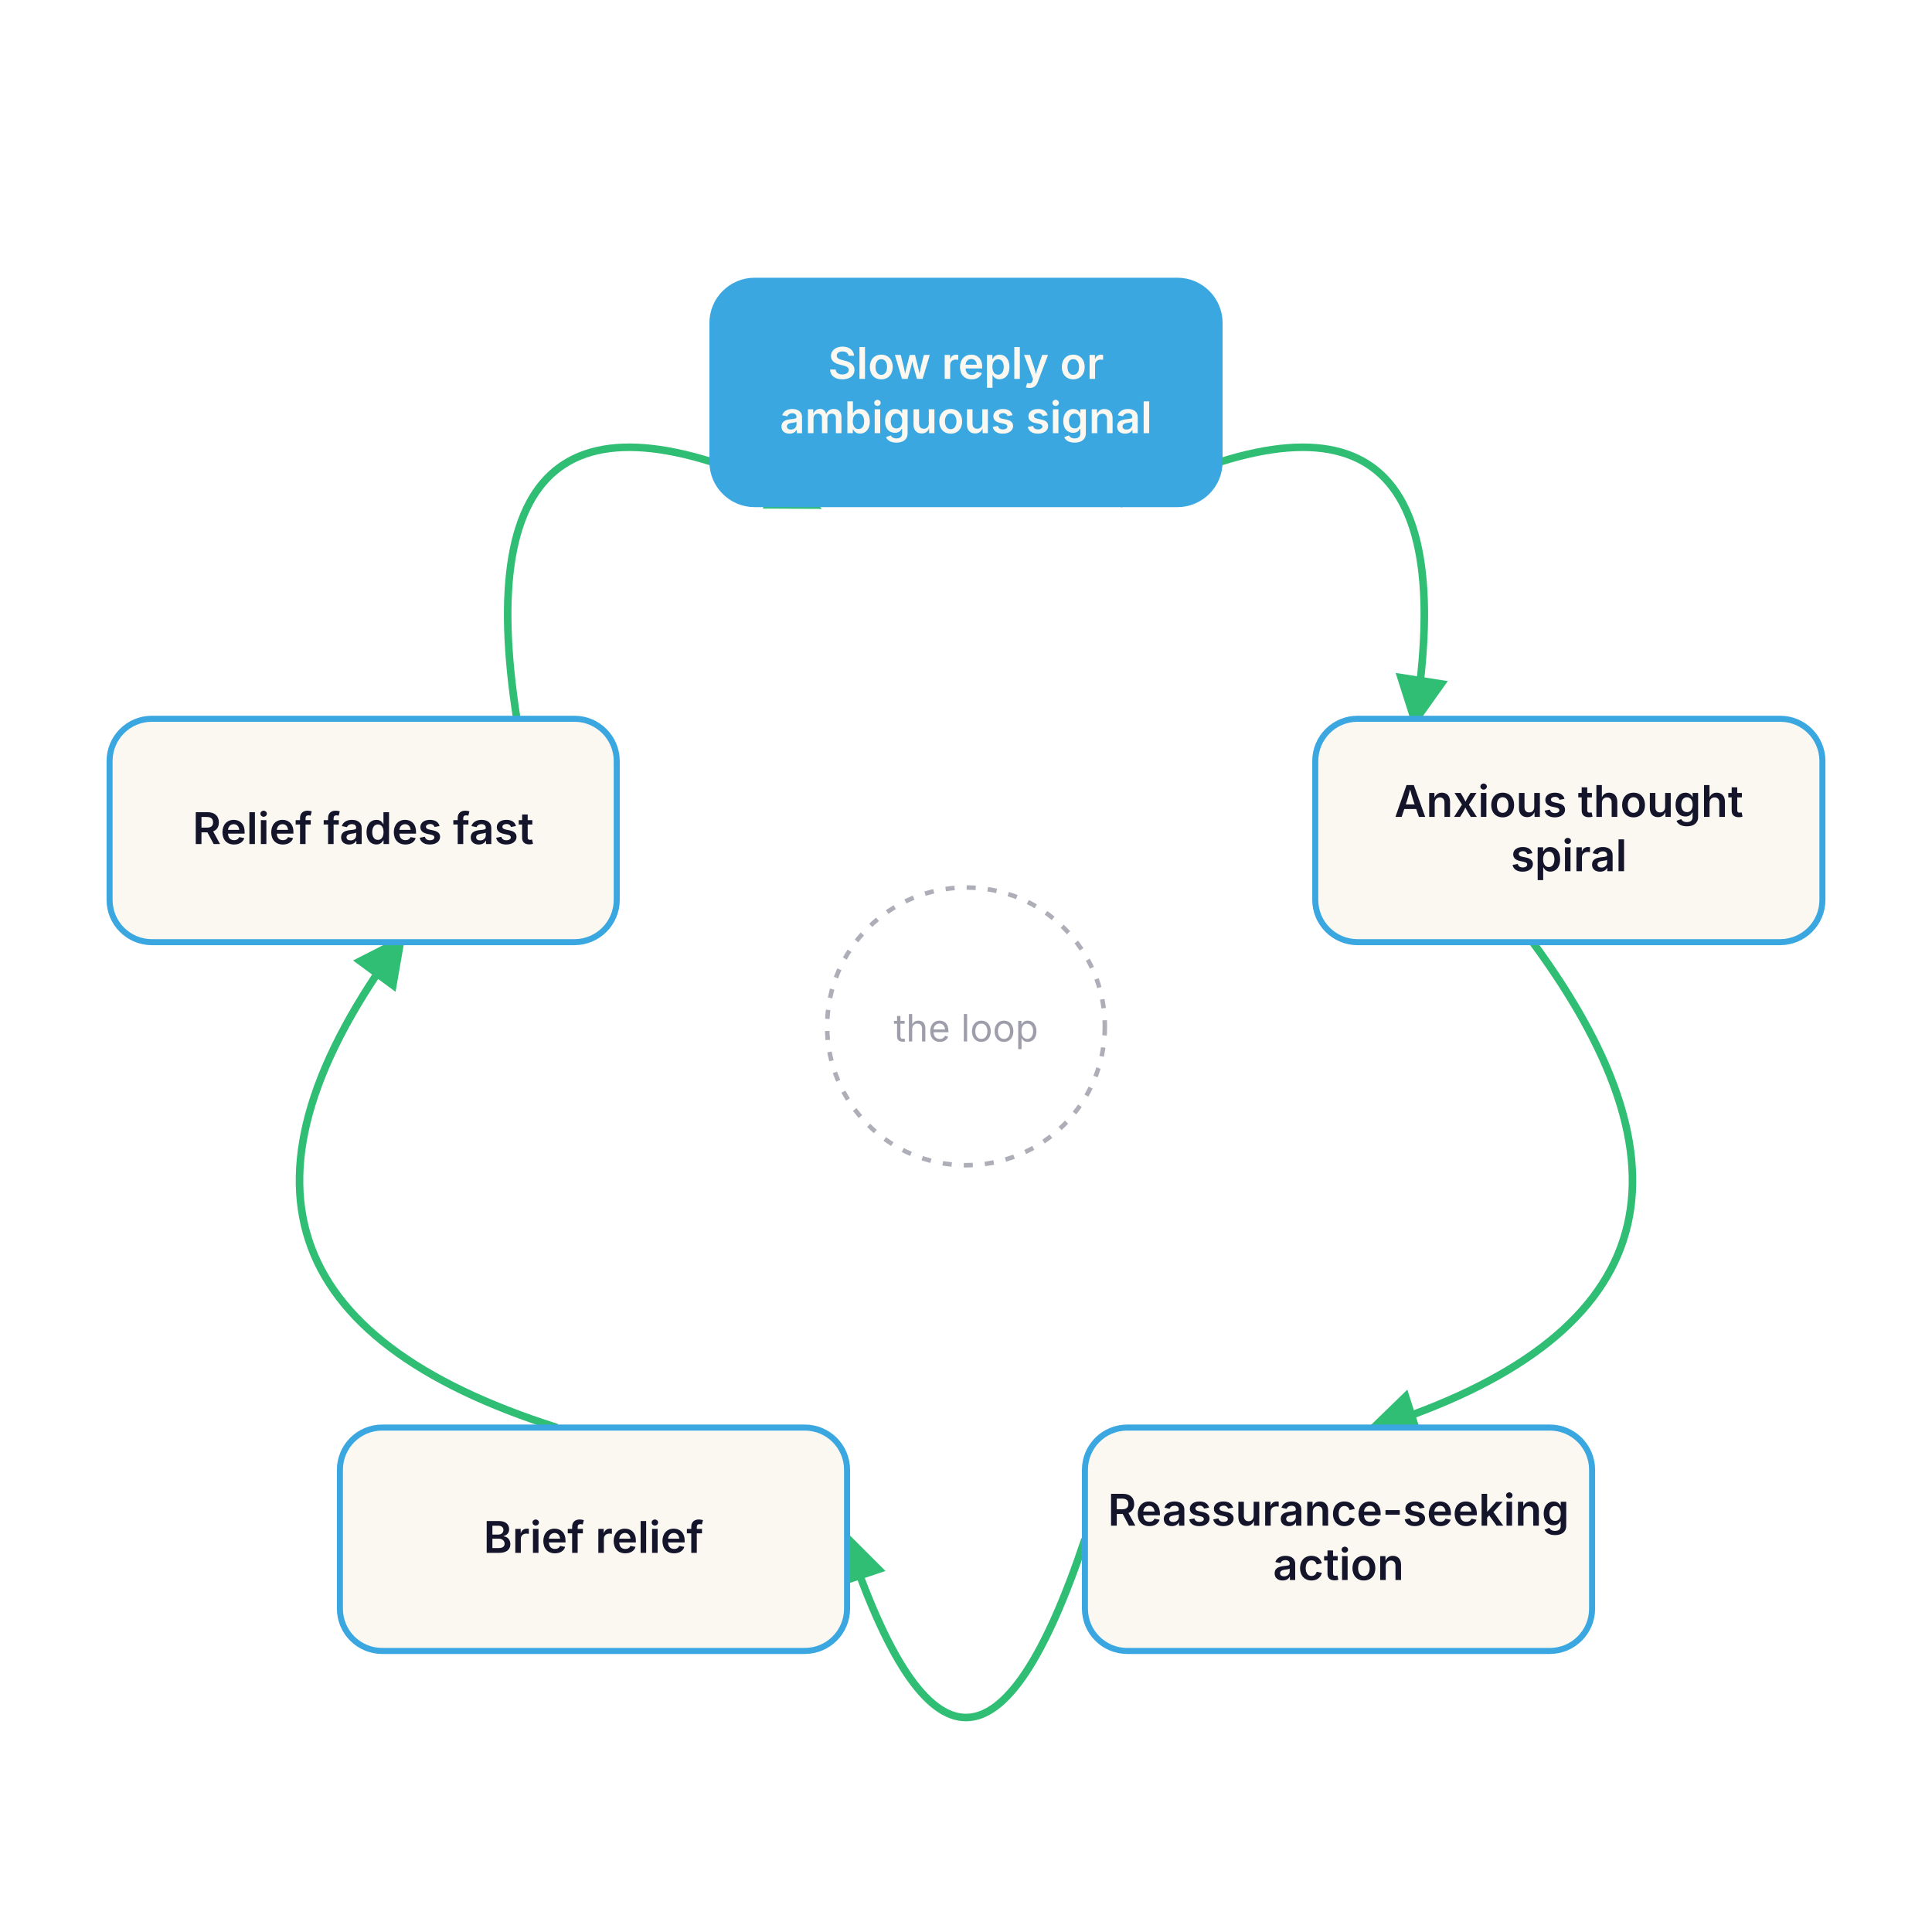
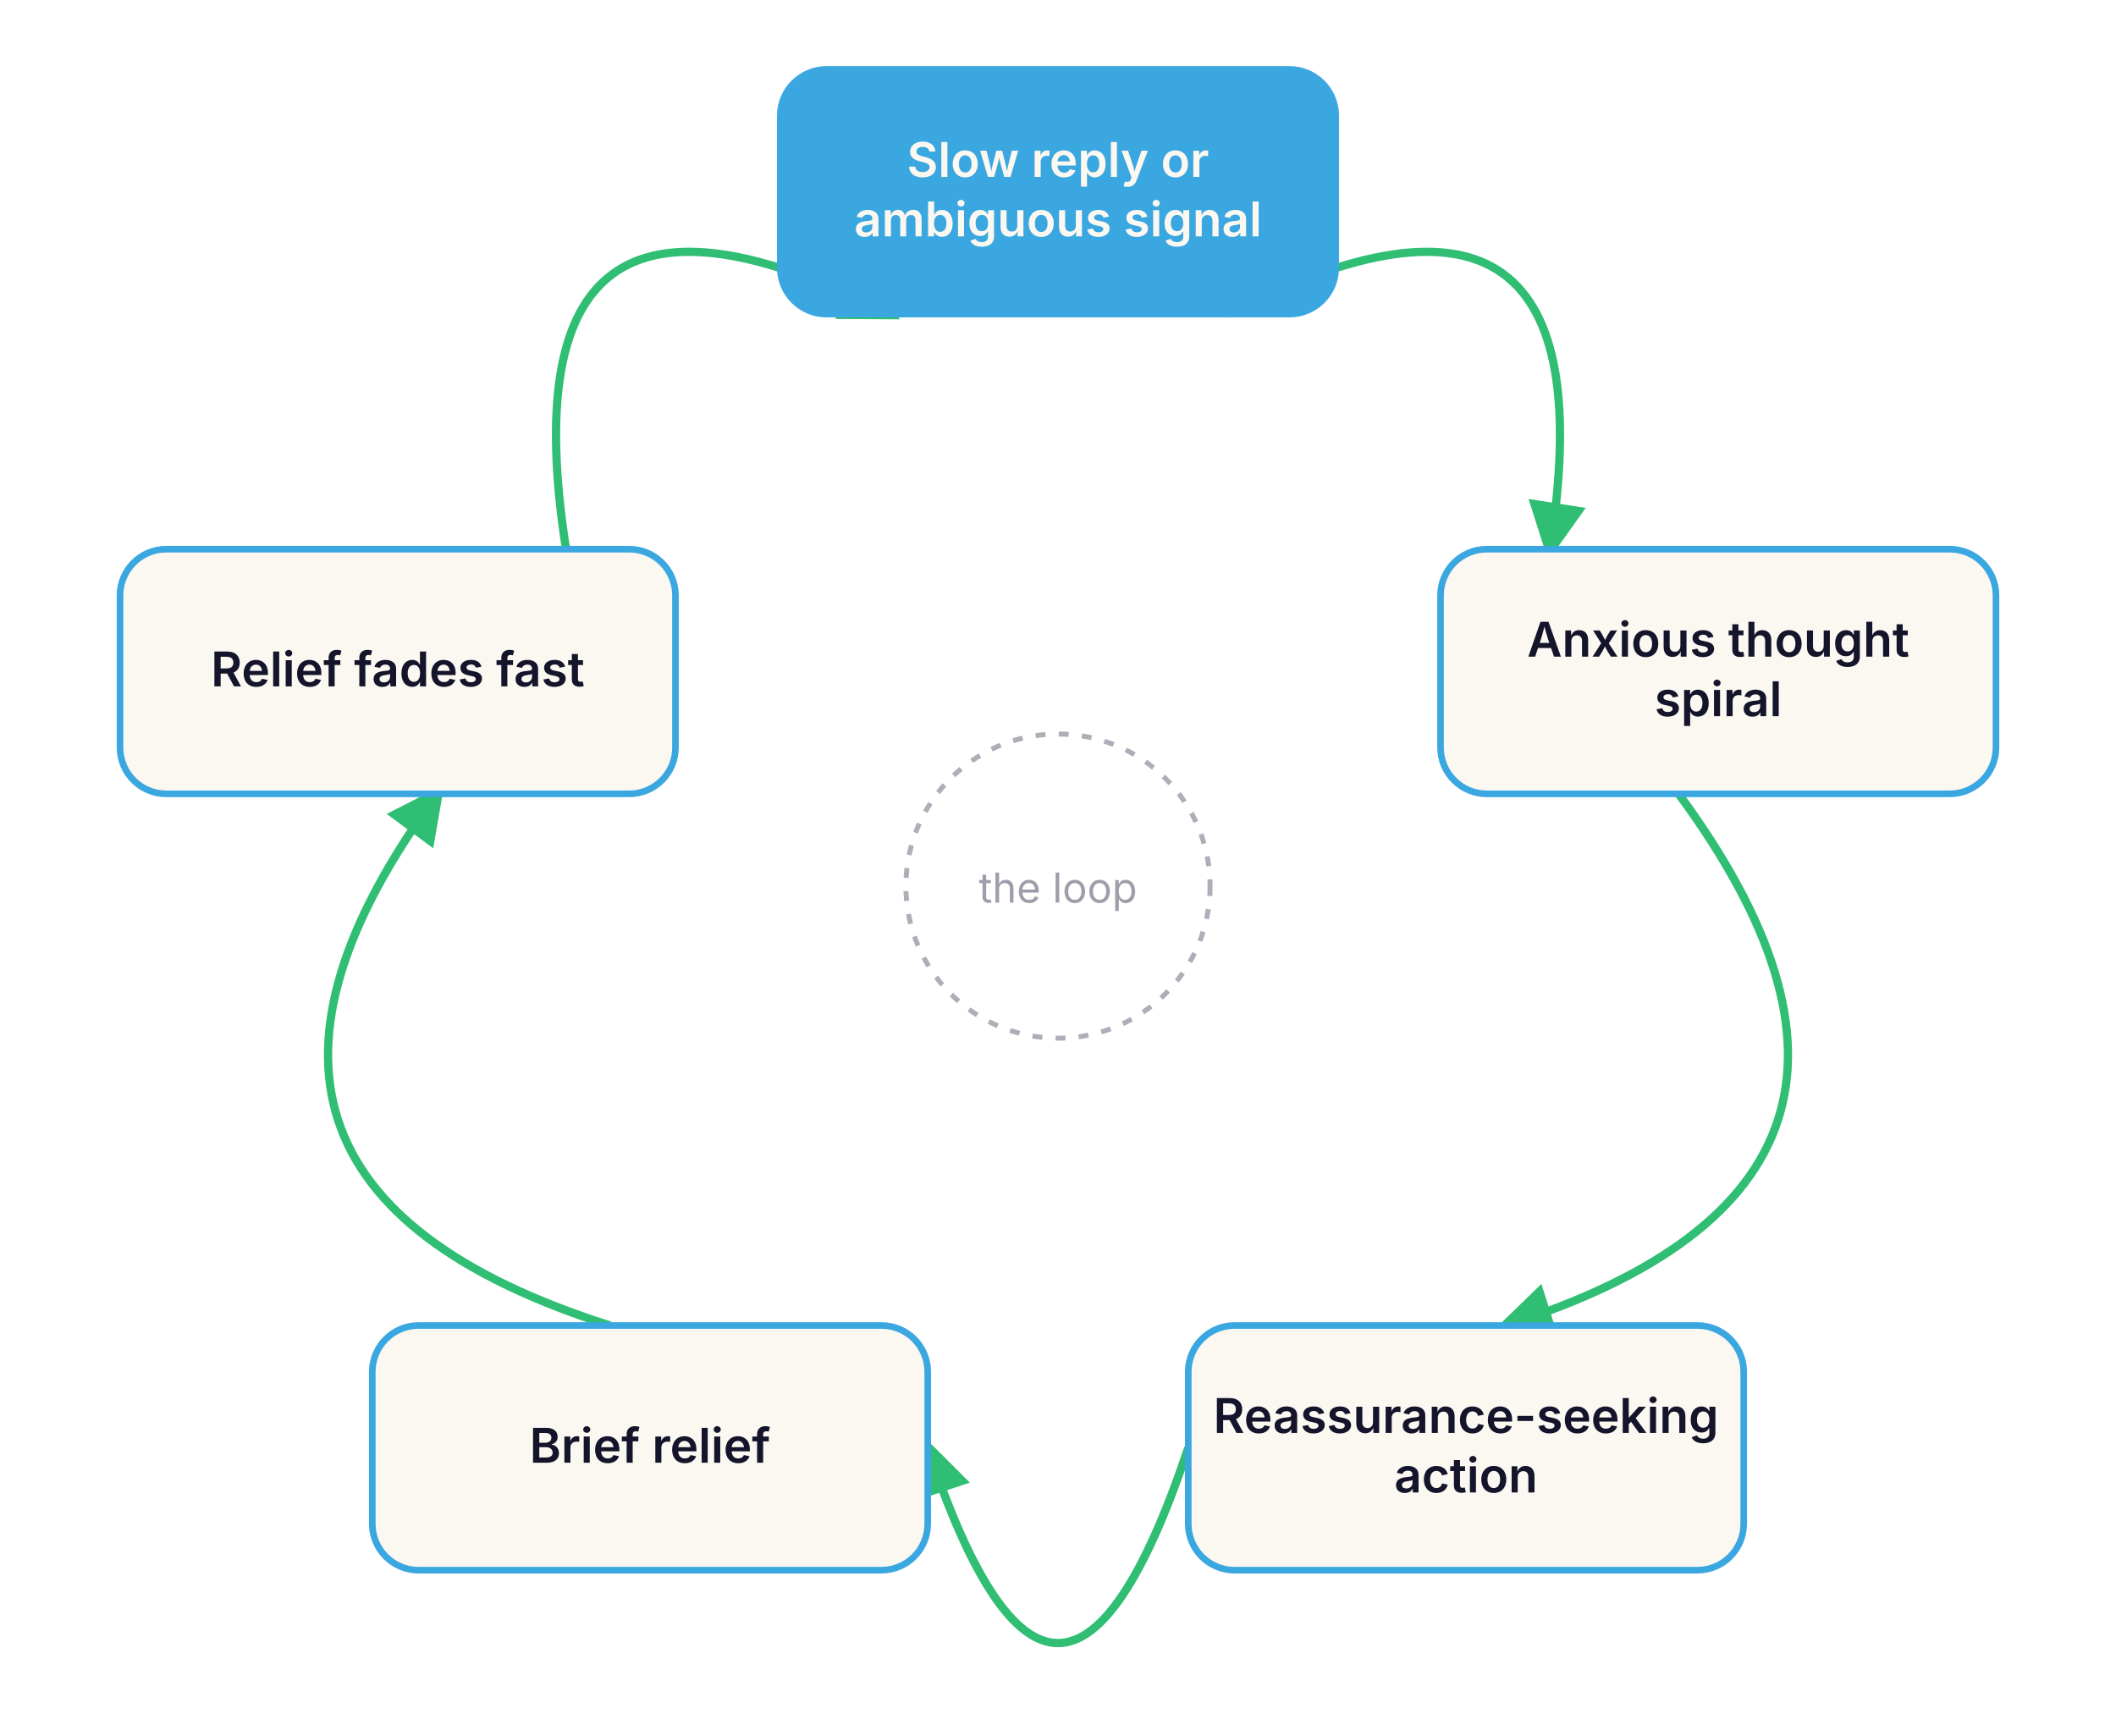
- <svg xmlns="http://www.w3.org/2000/svg" viewBox="0 0 640 640" role="img" aria-label="The reassurance-seeking loop">
+ <svg xmlns="http://www.w3.org/2000/svg" viewBox="0 72 640 525" role="img" aria-label="The reassurance-seeking loop">
  <defs>
    <marker id="arrowhead" viewBox="0 0 10 10" refX="8" refY="5" markerWidth="7" markerHeight="7" orient="auto-start-reverse">
      <path d="M0,0 L10,5 L0,10 z" fill="var(--cta, #2FBE73)" />
    </marker>
  </defs>
  <path d="M 370.9,167.0 Q 489.3,107.0 468.8,238.1" fill="none" stroke="var(--cta, #2FBE73)" stroke-width="2.5" marker-end="url(#arrowhead)" />
  <path d="M 507.7,312.1 Q 593.9,429.0 455.5,472.9" fill="none" stroke="var(--cta, #2FBE73)" stroke-width="2.5" marker-end="url(#arrowhead)" />
  <path d="M 359.4,509.9 Q 320.0,628.0 280.6,509.9" fill="none" stroke="var(--cta, #2FBE73)" stroke-width="2.5" marker-end="url(#arrowhead)" />
  <path d="M 184.5,472.9 Q 46.1,429.0 132.3,312.1" fill="none" stroke="var(--cta, #2FBE73)" stroke-width="2.5" marker-end="url(#arrowhead)" />
  <path d="M 171.2,238.1 Q 150.7,107.0 269.1,167.0" fill="none" stroke="var(--cta, #2FBE73)" stroke-width="2.5" marker-end="url(#arrowhead)" />
  <rect x="236.0" y="93.0" width="168" height="74" rx="14" fill="var(--accent-sky, #3AA7E0)" stroke="var(--accent-sky, #3AA7E0)" stroke-width="2" />
  <text x="320.0" y="125.5" text-anchor="middle" font-family="system-ui, -apple-system, Segoe UI, sans-serif" font-size="14.5" font-weight="600" fill="var(--paper, #FBF7F1)">Slow reply or</text>
  <text x="320.0" y="143.5" text-anchor="middle" font-family="system-ui, -apple-system, Segoe UI, sans-serif" font-size="14.5" font-weight="600" fill="var(--paper, #FBF7F1)">ambiguous signal</text>
  <rect x="435.7" y="238.1" width="168" height="74" rx="14" fill="var(--paper, #FBF7F1)" stroke="var(--accent-sky, #3AA7E0)" stroke-width="2" />
  <text x="519.7" y="270.6" text-anchor="middle" font-family="system-ui, -apple-system, Segoe UI, sans-serif" font-size="14.5" font-weight="600" fill="var(--encre, #14142B)">Anxious thought</text>
  <text x="519.7" y="288.6" text-anchor="middle" font-family="system-ui, -apple-system, Segoe UI, sans-serif" font-size="14.5" font-weight="600" fill="var(--encre, #14142B)">spiral</text>
  <rect x="359.4" y="472.9" width="168" height="74" rx="14" fill="var(--paper, #FBF7F1)" stroke="var(--accent-sky, #3AA7E0)" stroke-width="2" />
  <text x="443.4" y="505.4" text-anchor="middle" font-family="system-ui, -apple-system, Segoe UI, sans-serif" font-size="14.5" font-weight="600" fill="var(--encre, #14142B)">Reassurance-seeking</text>
  <text x="443.4" y="523.4" text-anchor="middle" font-family="system-ui, -apple-system, Segoe UI, sans-serif" font-size="14.5" font-weight="600" fill="var(--encre, #14142B)">action</text>
  <rect x="112.6" y="472.9" width="168" height="74" rx="14" fill="var(--paper, #FBF7F1)" stroke="var(--accent-sky, #3AA7E0)" stroke-width="2" />
  <text x="196.6" y="514.4" text-anchor="middle" font-family="system-ui, -apple-system, Segoe UI, sans-serif" font-size="14.5" font-weight="600" fill="var(--encre, #14142B)">Brief relief</text>
  <rect x="36.3" y="238.1" width="168" height="74" rx="14" fill="var(--paper, #FBF7F1)" stroke="var(--accent-sky, #3AA7E0)" stroke-width="2" />
  <text x="120.3" y="279.6" text-anchor="middle" font-family="system-ui, -apple-system, Segoe UI, sans-serif" font-size="14.5" font-weight="600" fill="var(--encre, #14142B)">Relief fades fast</text>
  <circle cx="320" cy="340" r="46" fill="none" stroke="var(--body-2, #5B5D72)" stroke-width="1.5" stroke-dasharray="3,4" opacity="0.5" />
  <text x="320" y="345" text-anchor="middle" font-family="system-ui, -apple-system, Segoe UI, sans-serif" font-size="12.5" fill="var(--body-2, #5B5D72)" opacity="0.6">the loop</text>
</svg>
